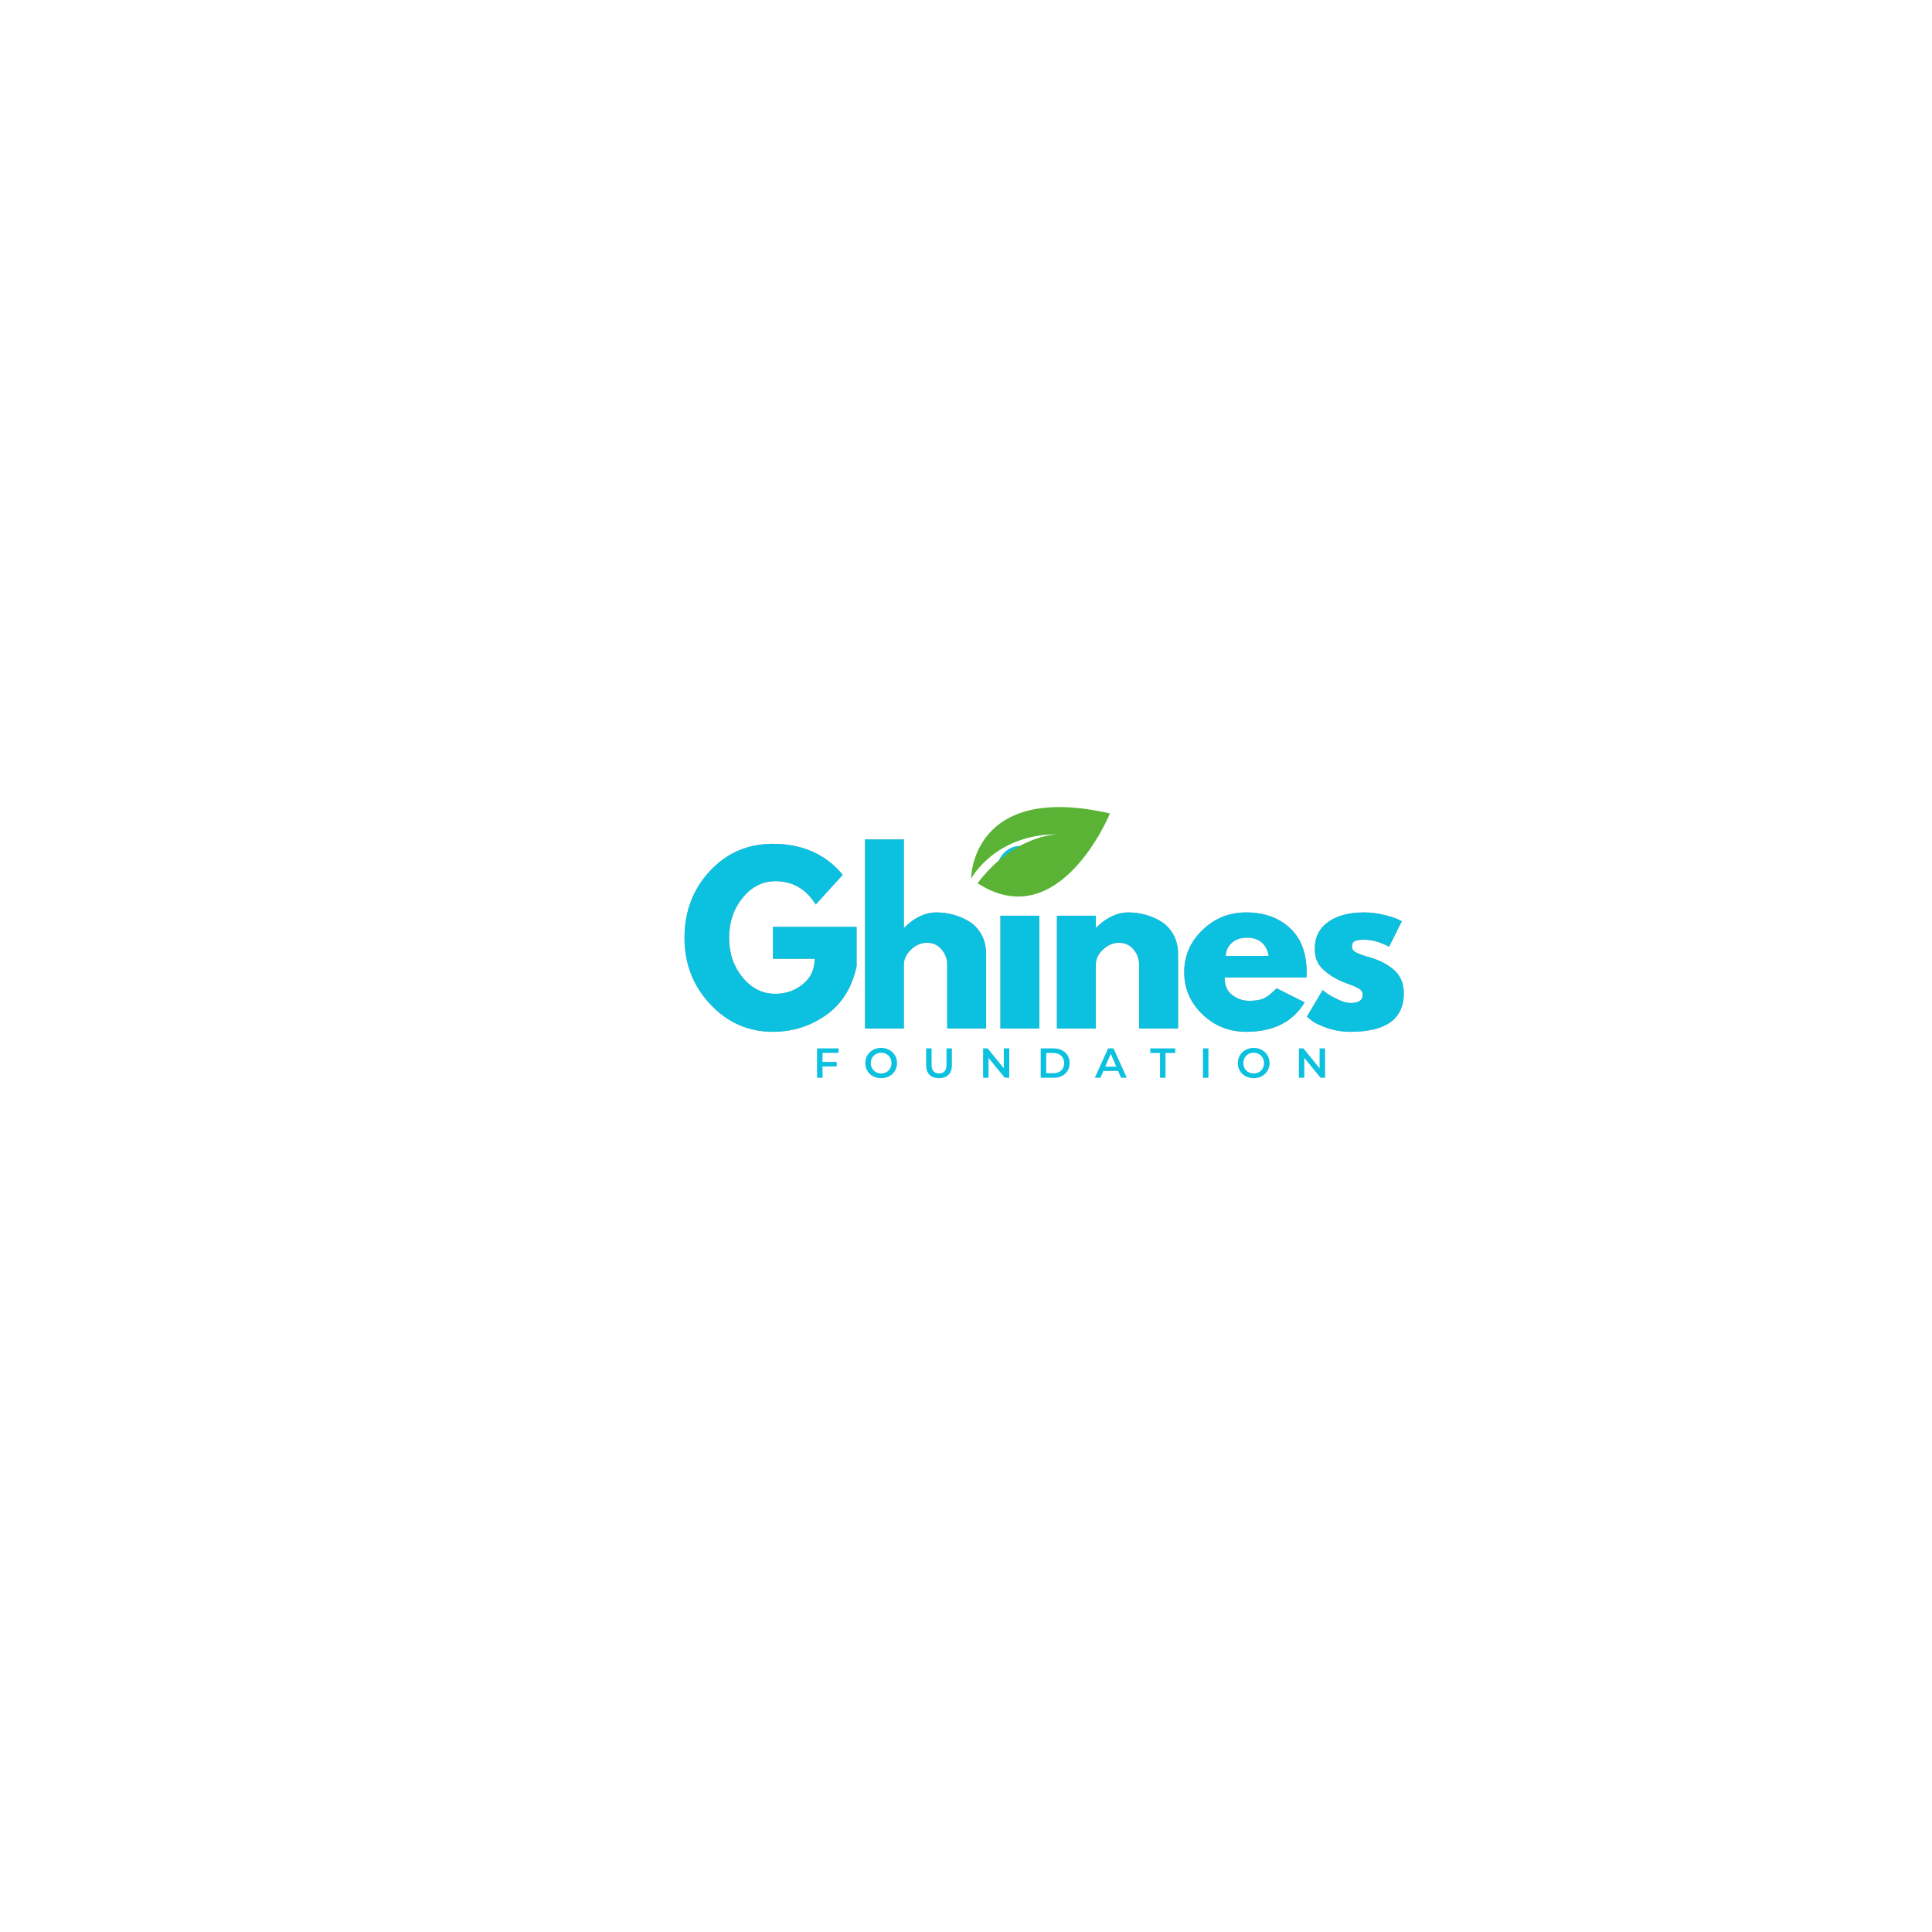
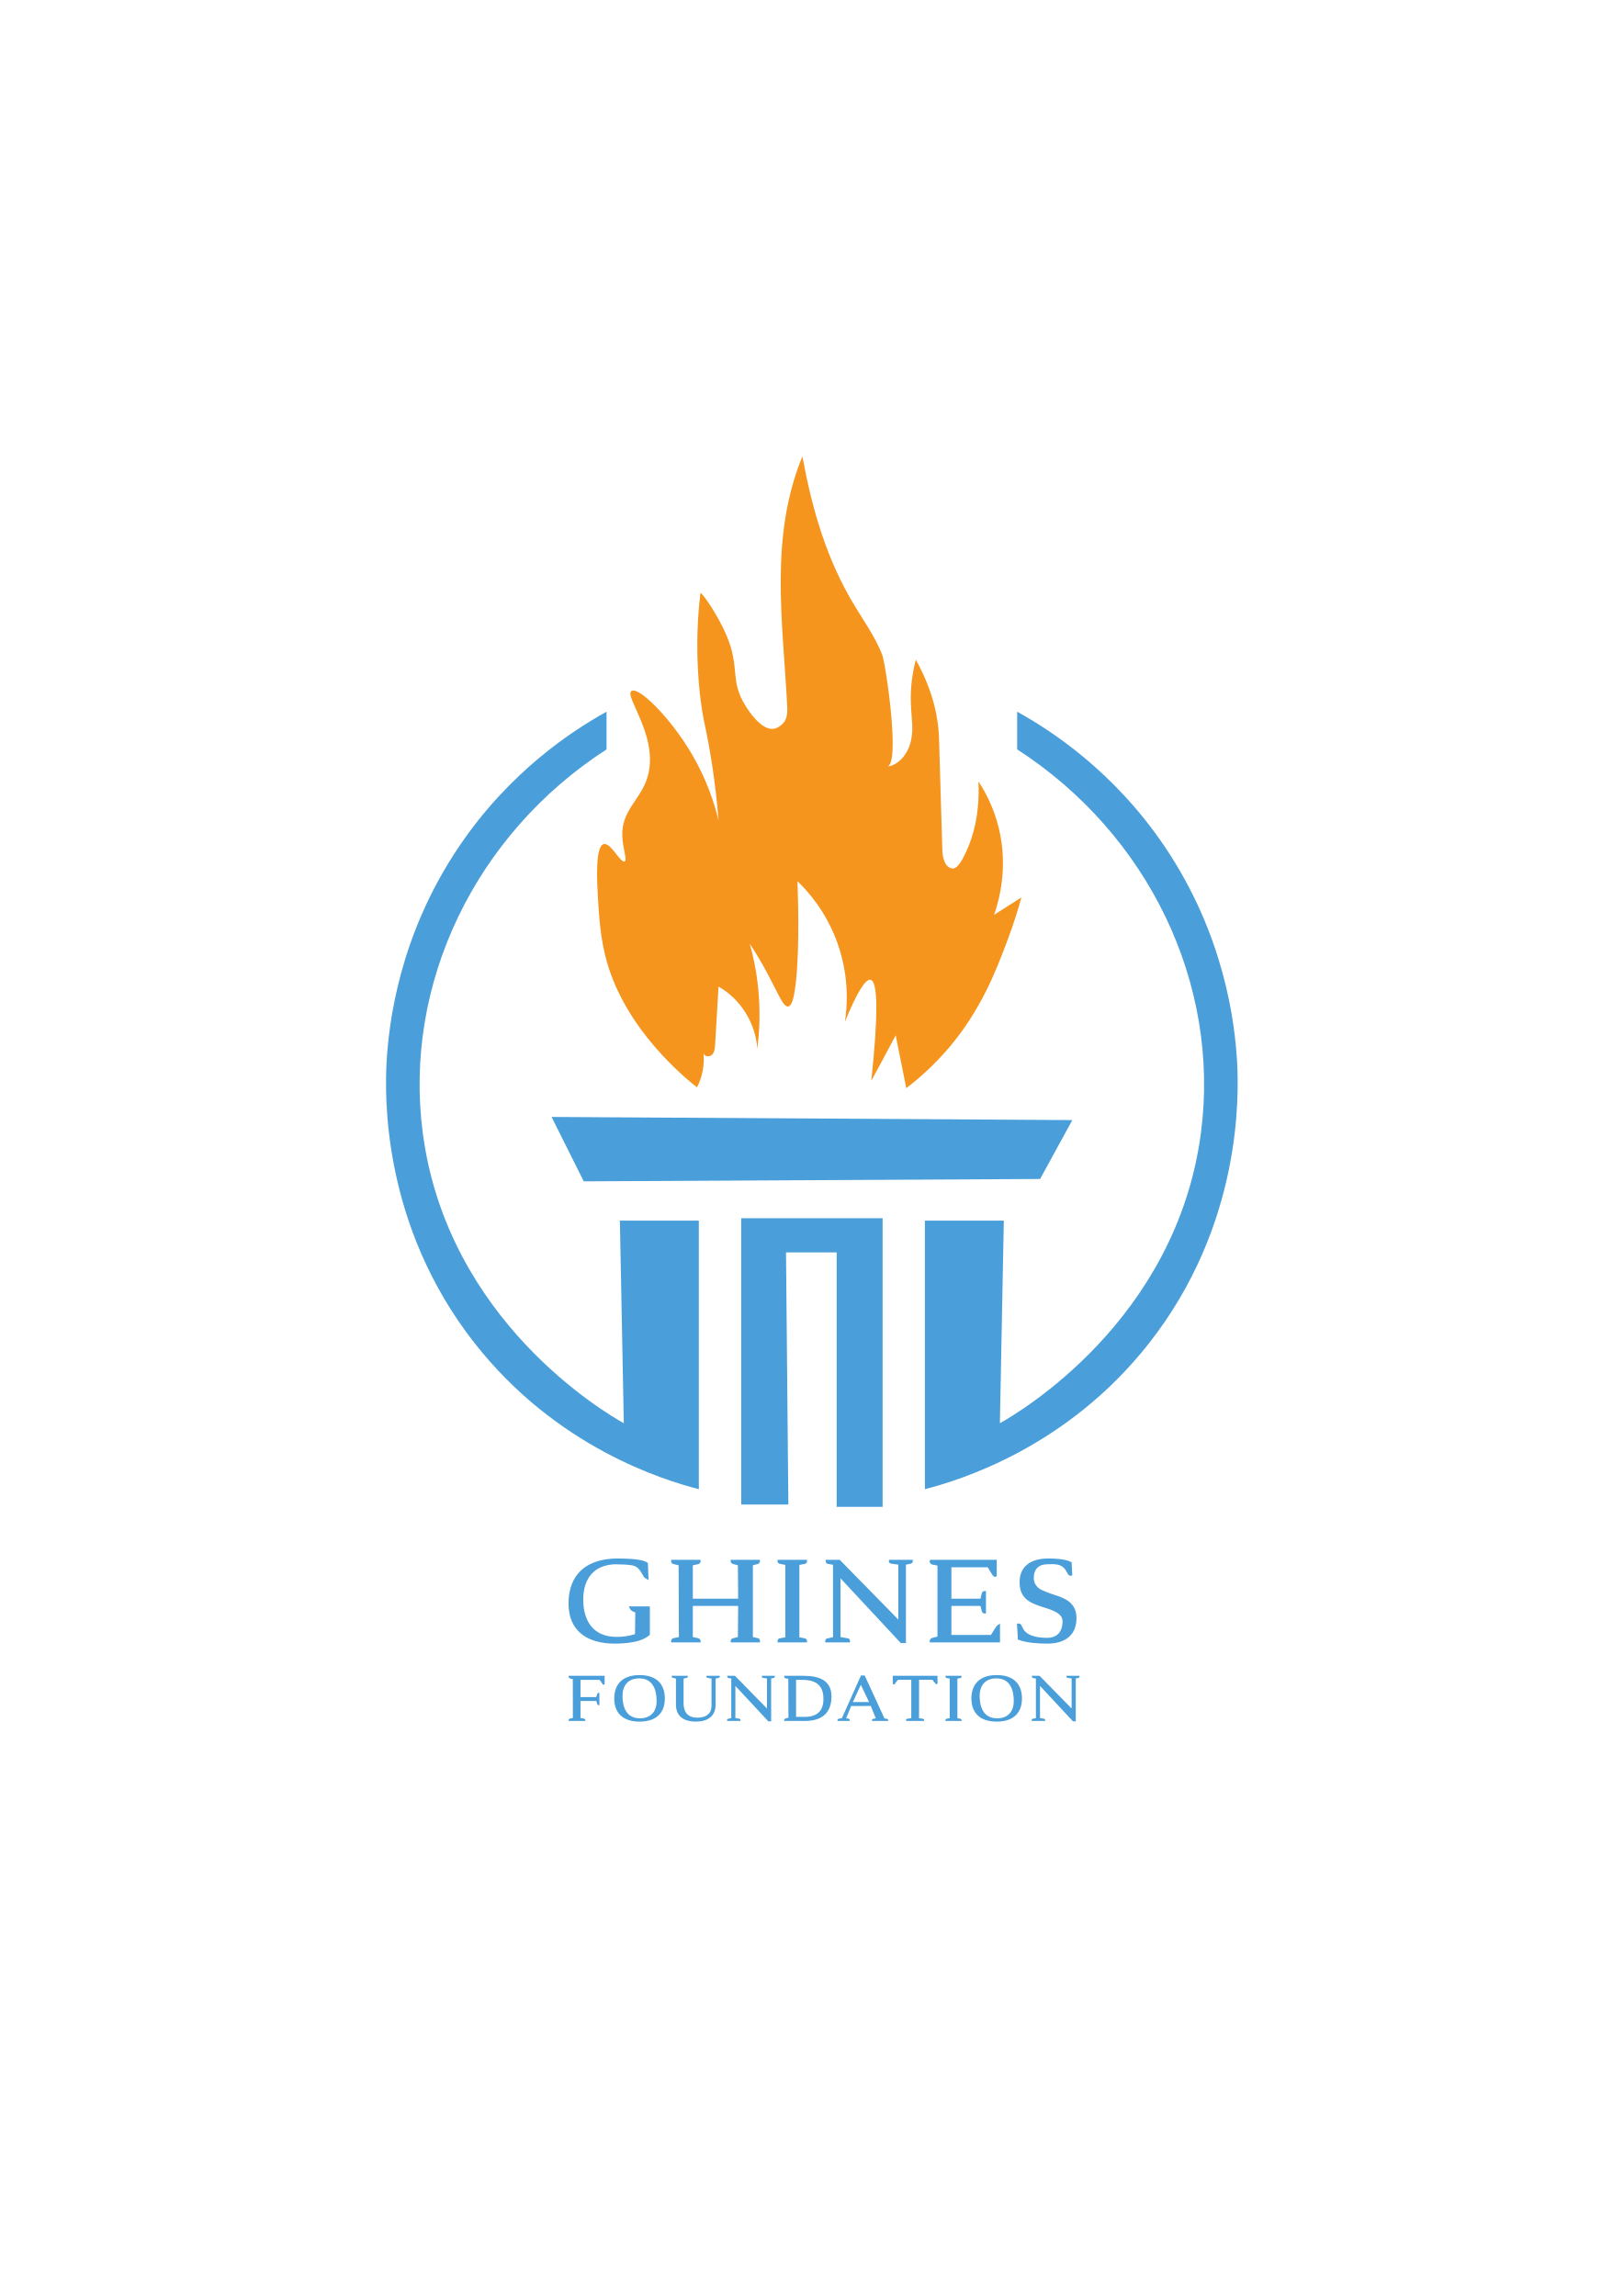
- <svg xmlns="http://www.w3.org/2000/svg" width="500" zoomAndPan="magnify" viewBox="0 0 375 375" height="500" preserveAspectRatio="xMidYMid meet" version="1.2">
-   <defs>
-     <clipPath id="4d41db656b">
-       <rect x="0" width="143" y="0" height="54" />
-     </clipPath>
-     <clipPath id="781118fb26">
-       <path d="M 188.461 156 L 215.461 156 L 215.461 175 L 188.461 175 Z M 188.461 156 " />
-     </clipPath>
-     <clipPath id="5a7c36e2df">
-       <rect x="0" width="106" y="0" height="11" />
-     </clipPath>
-   </defs>
-   <g id="7ed1347b1d">
-     <g transform="matrix(1,0,0,1,131,161)">
-       <g clip-path="url(#4d41db656b)">
-         <g style="fill:#322f30;fill-opacity:0.4;">
-           <g transform="translate(0.878564, 38.63115)">
-             <path style="stroke:none" d="M 34.391 -19.719 L 34.391 -12.078 C 33.484 -7.891 31.492 -4.723 28.422 -2.578 C 25.348 -0.43 21.922 0.641 18.141 0.641 C 13.391 0.641 9.344 -1.133 6 -4.688 C 2.656 -8.25 0.984 -12.547 0.984 -17.578 C 0.984 -22.703 2.617 -27.023 5.891 -30.547 C 9.16 -34.078 13.242 -35.844 18.141 -35.844 C 23.859 -35.844 28.379 -33.836 31.703 -29.828 L 26.453 -24.062 C 24.578 -27.082 21.961 -28.594 18.609 -28.594 C 16.129 -28.594 14.016 -27.516 12.266 -25.359 C 10.516 -23.211 9.641 -20.617 9.641 -17.578 C 9.641 -14.586 10.516 -12.031 12.266 -9.906 C 14.016 -7.789 16.129 -6.734 18.609 -6.734 C 20.648 -6.734 22.43 -7.352 23.953 -8.594 C 25.484 -9.832 26.25 -11.477 26.25 -13.531 L 18.141 -13.531 L 18.141 -19.719 Z M 34.391 -19.719 " />
-           </g>
-         </g>
-         <g style="fill:#322f30;fill-opacity:0.4;">
-           <g transform="translate(34.33306, 38.63115)">
-             <path style="stroke:none" d="M 2.562 0 L 2.562 -36.703 L 10.109 -36.703 L 10.109 -19.594 L 10.203 -19.594 C 12.16 -21.551 14.25 -22.531 16.469 -22.531 C 17.551 -22.531 18.625 -22.383 19.688 -22.094 C 20.758 -21.812 21.785 -21.375 22.766 -20.781 C 23.742 -20.188 24.539 -19.336 25.156 -18.234 C 25.77 -17.141 26.078 -15.867 26.078 -14.422 L 26.078 0 L 18.516 0 L 18.516 -12.375 C 18.516 -13.508 18.148 -14.504 17.422 -15.359 C 16.703 -16.211 15.758 -16.641 14.594 -16.641 C 13.457 -16.641 12.426 -16.195 11.5 -15.312 C 10.57 -14.438 10.109 -13.457 10.109 -12.375 L 10.109 0 Z M 2.562 0 " />
-           </g>
-         </g>
-         <g style="fill:#322f30;fill-opacity:0.4;">
-           <g transform="translate(60.6187, 38.63115)">
-             <path style="stroke:none" d="M 3.281 -34.094 C 4.164 -34.977 5.219 -35.422 6.438 -35.422 C 7.664 -35.422 8.719 -34.977 9.594 -34.094 C 10.477 -33.207 10.922 -32.156 10.922 -30.938 C 10.922 -29.719 10.477 -28.664 9.594 -27.781 C 8.719 -26.895 7.664 -26.453 6.438 -26.453 C 5.219 -26.453 4.164 -26.895 3.281 -27.781 C 2.406 -28.664 1.969 -29.719 1.969 -30.938 C 1.969 -32.156 2.406 -33.207 3.281 -34.094 Z M 2.562 -21.891 L 2.562 0 L 10.109 0 L 10.109 -21.891 Z M 2.562 -21.891 " />
-           </g>
-         </g>
-         <g style="fill:#322f30;fill-opacity:0.4;">
-           <g transform="translate(71.58518, 38.63115)">
-             <path style="stroke:none" d="M 2.562 0 L 2.562 -21.891 L 10.109 -21.891 L 10.109 -19.594 L 10.203 -19.594 C 12.16 -21.551 14.25 -22.531 16.469 -22.531 C 17.551 -22.531 18.625 -22.383 19.688 -22.094 C 20.758 -21.812 21.785 -21.375 22.766 -20.781 C 23.742 -20.188 24.539 -19.336 25.156 -18.234 C 25.77 -17.141 26.078 -15.867 26.078 -14.422 L 26.078 0 L 18.516 0 L 18.516 -12.375 C 18.516 -13.508 18.148 -14.504 17.422 -15.359 C 16.703 -16.211 15.758 -16.641 14.594 -16.641 C 13.457 -16.641 12.426 -16.195 11.5 -15.312 C 10.57 -14.438 10.109 -13.457 10.109 -12.375 L 10.109 0 Z M 2.562 0 " />
-           </g>
-         </g>
-         <g style="fill:#322f30;fill-opacity:0.4;">
-           <g transform="translate(97.87083, 38.63115)">
-             <path style="stroke:none" d="M 24.703 -9.906 L 8.828 -9.906 C 8.828 -8.363 9.32 -7.223 10.312 -6.484 C 11.312 -5.742 12.395 -5.375 13.562 -5.375 C 14.789 -5.375 15.758 -5.535 16.469 -5.859 C 17.176 -6.191 17.988 -6.844 18.906 -7.812 L 24.359 -5.078 C 22.086 -1.266 18.305 0.641 13.016 0.641 C 9.711 0.641 6.879 -0.488 4.516 -2.75 C 2.16 -5.008 0.984 -7.734 0.984 -10.922 C 0.984 -14.109 2.16 -16.836 4.516 -19.109 C 6.879 -21.391 9.711 -22.531 13.016 -22.531 C 16.484 -22.531 19.305 -21.523 21.484 -19.516 C 23.66 -17.516 24.75 -14.648 24.75 -10.922 C 24.75 -10.41 24.734 -10.07 24.703 -9.906 Z M 9.047 -14.078 L 17.375 -14.078 C 17.195 -15.211 16.742 -16.086 16.016 -16.703 C 15.297 -17.316 14.367 -17.625 13.234 -17.625 C 11.973 -17.625 10.973 -17.297 10.234 -16.641 C 9.492 -15.984 9.098 -15.129 9.047 -14.078 Z M 9.047 -14.078 " />
-           </g>
-         </g>
-         <g style="fill:#322f30;fill-opacity:0.4;">
-           <g transform="translate(121.6815, 38.63115)">
-             <path style="stroke:none" d="M 12.078 -22.531 C 13.328 -22.531 14.562 -22.383 15.781 -22.094 C 17.008 -21.812 17.922 -21.531 18.516 -21.25 L 19.422 -20.828 L 16.938 -15.875 C 15.227 -16.781 13.609 -17.234 12.078 -17.234 C 11.223 -17.234 10.617 -17.141 10.266 -16.953 C 9.91 -16.773 9.734 -16.43 9.734 -15.922 C 9.734 -15.805 9.742 -15.691 9.766 -15.578 C 9.797 -15.461 9.852 -15.352 9.938 -15.25 C 10.031 -15.156 10.109 -15.07 10.172 -15 C 10.242 -14.926 10.363 -14.848 10.531 -14.766 C 10.707 -14.68 10.844 -14.617 10.938 -14.578 C 11.039 -14.535 11.207 -14.469 11.438 -14.375 C 11.664 -14.289 11.836 -14.227 11.953 -14.188 C 12.066 -14.145 12.254 -14.082 12.516 -14 C 12.785 -13.914 12.992 -13.859 13.141 -13.828 C 14.023 -13.566 14.789 -13.281 15.438 -12.969 C 16.094 -12.656 16.785 -12.227 17.516 -11.688 C 18.242 -11.145 18.805 -10.461 19.203 -9.641 C 19.598 -8.816 19.797 -7.879 19.797 -6.828 C 19.797 -1.848 16.344 0.641 9.438 0.641 C 7.863 0.641 6.375 0.398 4.969 -0.078 C 3.562 -0.566 2.547 -1.051 1.922 -1.531 L 0.984 -2.297 L 4.047 -7.469 C 4.273 -7.27 4.57 -7.035 4.938 -6.766 C 5.312 -6.492 5.984 -6.125 6.953 -5.656 C 7.922 -5.188 8.758 -4.953 9.469 -4.953 C 11.031 -4.953 11.812 -5.477 11.812 -6.531 C 11.812 -7.008 11.613 -7.383 11.219 -7.656 C 10.82 -7.926 10.145 -8.234 9.188 -8.578 C 8.238 -8.922 7.492 -9.234 6.953 -9.516 C 5.586 -10.223 4.504 -11.023 3.703 -11.922 C 2.91 -12.816 2.516 -14.004 2.516 -15.484 C 2.516 -17.703 3.375 -19.43 5.094 -20.672 C 6.82 -21.91 9.148 -22.531 12.078 -22.531 Z M 12.078 -22.531 " />
-           </g>
-         </g>
-         <g style="fill:#0cc0df;fill-opacity:1;">
-           <g transform="translate(0.878564, 38.63115)">
-             <path style="stroke:none" d="M 34.391 -19.719 L 34.391 -12.078 C 33.484 -7.891 31.492 -4.723 28.422 -2.578 C 25.348 -0.43 21.922 0.641 18.141 0.641 C 13.391 0.641 9.344 -1.133 6 -4.688 C 2.656 -8.25 0.984 -12.547 0.984 -17.578 C 0.984 -22.703 2.617 -27.023 5.891 -30.547 C 9.16 -34.078 13.242 -35.844 18.141 -35.844 C 23.859 -35.844 28.379 -33.836 31.703 -29.828 L 26.453 -24.062 C 24.578 -27.082 21.961 -28.594 18.609 -28.594 C 16.129 -28.594 14.016 -27.516 12.266 -25.359 C 10.516 -23.211 9.641 -20.617 9.641 -17.578 C 9.641 -14.586 10.516 -12.031 12.266 -9.906 C 14.016 -7.789 16.129 -6.734 18.609 -6.734 C 20.648 -6.734 22.43 -7.352 23.953 -8.594 C 25.484 -9.832 26.25 -11.477 26.25 -13.531 L 18.141 -13.531 L 18.141 -19.719 Z M 34.391 -19.719 " />
-           </g>
-         </g>
-         <g style="fill:#0cc0df;fill-opacity:1;">
-           <g transform="translate(34.33306, 38.63115)">
-             <path style="stroke:none" d="M 2.562 0 L 2.562 -36.703 L 10.109 -36.703 L 10.109 -19.594 L 10.203 -19.594 C 12.16 -21.551 14.25 -22.531 16.469 -22.531 C 17.551 -22.531 18.625 -22.383 19.688 -22.094 C 20.758 -21.812 21.785 -21.375 22.766 -20.781 C 23.742 -20.188 24.539 -19.336 25.156 -18.234 C 25.77 -17.141 26.078 -15.867 26.078 -14.422 L 26.078 0 L 18.516 0 L 18.516 -12.375 C 18.516 -13.508 18.148 -14.504 17.422 -15.359 C 16.703 -16.211 15.758 -16.641 14.594 -16.641 C 13.457 -16.641 12.426 -16.195 11.5 -15.312 C 10.57 -14.438 10.109 -13.457 10.109 -12.375 L 10.109 0 Z M 2.562 0 " />
-           </g>
-         </g>
-         <g style="fill:#0cc0df;fill-opacity:1;">
-           <g transform="translate(60.6187, 38.63115)">
-             <path style="stroke:none" d="M 3.281 -34.094 C 4.164 -34.977 5.219 -35.422 6.438 -35.422 C 7.664 -35.422 8.719 -34.977 9.594 -34.094 C 10.477 -33.207 10.922 -32.156 10.922 -30.938 C 10.922 -29.719 10.477 -28.664 9.594 -27.781 C 8.719 -26.895 7.664 -26.453 6.438 -26.453 C 5.219 -26.453 4.164 -26.895 3.281 -27.781 C 2.406 -28.664 1.969 -29.719 1.969 -30.938 C 1.969 -32.156 2.406 -33.207 3.281 -34.094 Z M 2.562 -21.891 L 2.562 0 L 10.109 0 L 10.109 -21.891 Z M 2.562 -21.891 " />
-           </g>
-         </g>
-         <g style="fill:#0cc0df;fill-opacity:1;">
-           <g transform="translate(71.58518, 38.63115)">
-             <path style="stroke:none" d="M 2.562 0 L 2.562 -21.891 L 10.109 -21.891 L 10.109 -19.594 L 10.203 -19.594 C 12.16 -21.551 14.25 -22.531 16.469 -22.531 C 17.551 -22.531 18.625 -22.383 19.688 -22.094 C 20.758 -21.812 21.785 -21.375 22.766 -20.781 C 23.742 -20.188 24.539 -19.336 25.156 -18.234 C 25.77 -17.141 26.078 -15.867 26.078 -14.422 L 26.078 0 L 18.516 0 L 18.516 -12.375 C 18.516 -13.508 18.148 -14.504 17.422 -15.359 C 16.703 -16.211 15.758 -16.641 14.594 -16.641 C 13.457 -16.641 12.426 -16.195 11.5 -15.312 C 10.57 -14.438 10.109 -13.457 10.109 -12.375 L 10.109 0 Z M 2.562 0 " />
-           </g>
-         </g>
-         <g style="fill:#0cc0df;fill-opacity:1;">
-           <g transform="translate(97.87083, 38.63115)">
-             <path style="stroke:none" d="M 24.703 -9.906 L 8.828 -9.906 C 8.828 -8.363 9.32 -7.223 10.312 -6.484 C 11.312 -5.742 12.395 -5.375 13.562 -5.375 C 14.789 -5.375 15.758 -5.535 16.469 -5.859 C 17.176 -6.191 17.988 -6.844 18.906 -7.812 L 24.359 -5.078 C 22.086 -1.266 18.305 0.641 13.016 0.641 C 9.711 0.641 6.879 -0.488 4.516 -2.75 C 2.16 -5.008 0.984 -7.734 0.984 -10.922 C 0.984 -14.109 2.16 -16.836 4.516 -19.109 C 6.879 -21.391 9.711 -22.531 13.016 -22.531 C 16.484 -22.531 19.305 -21.523 21.484 -19.516 C 23.66 -17.516 24.75 -14.648 24.75 -10.922 C 24.75 -10.41 24.734 -10.07 24.703 -9.906 Z M 9.047 -14.078 L 17.375 -14.078 C 17.195 -15.211 16.742 -16.086 16.016 -16.703 C 15.297 -17.316 14.367 -17.625 13.234 -17.625 C 11.973 -17.625 10.973 -17.297 10.234 -16.641 C 9.492 -15.984 9.098 -15.129 9.047 -14.078 Z M 9.047 -14.078 " />
-           </g>
-         </g>
-         <g style="fill:#0cc0df;fill-opacity:1;">
-           <g transform="translate(121.6815, 38.63115)">
-             <path style="stroke:none" d="M 12.078 -22.531 C 13.328 -22.531 14.562 -22.383 15.781 -22.094 C 17.008 -21.812 17.922 -21.531 18.516 -21.25 L 19.422 -20.828 L 16.938 -15.875 C 15.227 -16.781 13.609 -17.234 12.078 -17.234 C 11.223 -17.234 10.617 -17.141 10.266 -16.953 C 9.91 -16.773 9.734 -16.43 9.734 -15.922 C 9.734 -15.805 9.742 -15.691 9.766 -15.578 C 9.797 -15.461 9.852 -15.352 9.938 -15.25 C 10.031 -15.156 10.109 -15.07 10.172 -15 C 10.242 -14.926 10.363 -14.848 10.531 -14.766 C 10.707 -14.68 10.844 -14.617 10.938 -14.578 C 11.039 -14.535 11.207 -14.469 11.438 -14.375 C 11.664 -14.289 11.836 -14.227 11.953 -14.188 C 12.066 -14.145 12.254 -14.082 12.516 -14 C 12.785 -13.914 12.992 -13.859 13.141 -13.828 C 14.023 -13.566 14.789 -13.281 15.438 -12.969 C 16.094 -12.656 16.785 -12.227 17.516 -11.688 C 18.242 -11.145 18.805 -10.461 19.203 -9.641 C 19.598 -8.816 19.797 -7.879 19.797 -6.828 C 19.797 -1.848 16.344 0.641 9.438 0.641 C 7.863 0.641 6.375 0.398 4.969 -0.078 C 3.562 -0.566 2.547 -1.051 1.922 -1.531 L 0.984 -2.297 L 4.047 -7.469 C 4.273 -7.27 4.57 -7.035 4.938 -6.766 C 5.312 -6.492 5.984 -6.125 6.953 -5.656 C 7.922 -5.188 8.758 -4.953 9.469 -4.953 C 11.031 -4.953 11.812 -5.477 11.812 -6.531 C 11.812 -7.008 11.613 -7.383 11.219 -7.656 C 10.82 -7.926 10.145 -8.234 9.188 -8.578 C 8.238 -8.922 7.492 -9.234 6.953 -9.516 C 5.586 -10.223 4.504 -11.023 3.703 -11.922 C 2.91 -12.816 2.516 -14.004 2.516 -15.484 C 2.516 -17.703 3.375 -19.43 5.094 -20.672 C 6.82 -21.91 9.148 -22.531 12.078 -22.531 Z M 12.078 -22.531 " />
-           </g>
-         </g>
-       </g>
-     </g>
-     <g clip-rule="nonzero" clip-path="url(#781118fb26)">
-       <path style=" stroke:none;fill-rule:nonzero;fill:#5ab334;fill-opacity:1;" d="M 188.484 170.551 C 188.484 170.551 193.113 161.863 205.391 161.926 C 205.402 161.926 205.406 161.926 205.406 161.926 C 205.402 161.926 205.395 161.926 205.391 161.926 C 204.984 161.93 196.82 162.129 189.746 171.43 C 205.664 181.738 215.445 157.887 215.445 157.887 C 188.48 151.734 188.484 170.551 188.484 170.551 " />
-     </g>
-     <g transform="matrix(1,0,0,1,157,201)">
-       <g clip-path="url(#5a7c36e2df)">
-         <g style="fill:#0cc0df;fill-opacity:1;">
-           <g transform="translate(0.825751, 8.1939)">
-             <path style="stroke:none" d="M 1.828 -4.828 L 1.828 -3.078 L 4.578 -3.078 L 4.578 -2.188 L 1.828 -2.188 L 1.828 0 L 0.766 0 L 0.766 -5.703 L 4.938 -5.703 L 4.938 -4.828 Z M 1.828 -4.828 " />
-           </g>
-         </g>
-         <g style="fill:#0cc0df;fill-opacity:1;">
-           <g transform="translate(10.59894, 8.1939)">
-             <path style="stroke:none" d="M 3.438 0.078 C 2.852 0.078 2.328 -0.047 1.859 -0.297 C 1.391 -0.547 1.02 -0.895 0.75 -1.344 C 0.488 -1.789 0.359 -2.297 0.359 -2.859 C 0.359 -3.41 0.488 -3.91 0.75 -4.359 C 1.02 -4.805 1.391 -5.156 1.859 -5.406 C 2.328 -5.664 2.852 -5.797 3.438 -5.797 C 4.02 -5.797 4.539 -5.664 5 -5.406 C 5.469 -5.156 5.836 -4.805 6.109 -4.359 C 6.379 -3.91 6.516 -3.41 6.516 -2.859 C 6.516 -2.297 6.379 -1.789 6.109 -1.344 C 5.836 -0.895 5.469 -0.547 5 -0.297 C 4.539 -0.047 4.02 0.078 3.438 0.078 Z M 3.438 -0.844 C 3.812 -0.844 4.148 -0.926 4.453 -1.094 C 4.766 -1.27 5.004 -1.508 5.172 -1.812 C 5.348 -2.125 5.438 -2.473 5.438 -2.859 C 5.438 -3.234 5.348 -3.57 5.172 -3.875 C 5.004 -4.188 4.766 -4.426 4.453 -4.594 C 4.148 -4.77 3.812 -4.859 3.438 -4.859 C 3.051 -4.859 2.707 -4.77 2.406 -4.594 C 2.102 -4.426 1.863 -4.188 1.688 -3.875 C 1.508 -3.57 1.422 -3.234 1.422 -2.859 C 1.422 -2.473 1.508 -2.125 1.688 -1.812 C 1.863 -1.508 2.102 -1.27 2.406 -1.094 C 2.707 -0.926 3.051 -0.844 3.438 -0.844 Z M 3.438 -0.844 " />
-           </g>
-         </g>
-         <g style="fill:#0cc0df;fill-opacity:1;">
-           <g transform="translate(22.04311, 8.1939)">
-             <path style="stroke:none" d="M 3.219 0.078 C 2.438 0.078 1.82 -0.141 1.375 -0.578 C 0.938 -1.023 0.719 -1.66 0.719 -2.484 L 0.719 -5.703 L 1.781 -5.703 L 1.781 -2.531 C 1.781 -1.406 2.266 -0.844 3.234 -0.844 C 4.191 -0.844 4.672 -1.406 4.672 -2.531 L 4.672 -5.703 L 5.719 -5.703 L 5.719 -2.484 C 5.719 -1.66 5.5 -1.023 5.062 -0.578 C 4.625 -0.141 4.008 0.078 3.219 0.078 Z M 3.219 0.078 " />
-           </g>
-         </g>
-         <g style="fill:#0cc0df;fill-opacity:1;">
-           <g transform="translate(33.05527, 8.1939)">
-             <path style="stroke:none" d="M 5.844 -5.703 L 5.844 0 L 4.969 0 L 1.812 -3.859 L 1.812 0 L 0.766 0 L 0.766 -5.703 L 1.641 -5.703 L 4.781 -1.844 L 4.781 -5.703 Z M 5.844 -5.703 " />
-           </g>
-         </g>
-         <g style="fill:#0cc0df;fill-opacity:1;">
-           <g transform="translate(44.2386, 8.1939)">
-             <path style="stroke:none" d="M 0.766 -5.703 L 3.266 -5.703 C 3.867 -5.703 4.406 -5.582 4.875 -5.344 C 5.352 -5.113 5.723 -4.781 5.984 -4.344 C 6.242 -3.914 6.375 -3.422 6.375 -2.859 C 6.375 -2.285 6.242 -1.781 5.984 -1.344 C 5.723 -0.914 5.352 -0.582 4.875 -0.344 C 4.406 -0.113 3.867 0 3.266 0 L 0.766 0 Z M 3.219 -0.891 C 3.633 -0.891 4 -0.969 4.312 -1.125 C 4.633 -1.289 4.879 -1.52 5.047 -1.812 C 5.223 -2.113 5.312 -2.461 5.312 -2.859 C 5.312 -3.242 5.223 -3.582 5.047 -3.875 C 4.879 -4.176 4.633 -4.406 4.312 -4.562 C 4 -4.727 3.633 -4.812 3.219 -4.812 L 1.828 -4.812 L 1.828 -0.891 Z M 3.219 -0.891 " />
-           </g>
-         </g>
-         <g style="fill:#0cc0df;fill-opacity:1;">
-           <g transform="translate(55.55235, 8.1939)">
-             <path style="stroke:none" d="M 4.469 -1.328 L 1.609 -1.328 L 1.047 0 L -0.047 0 L 2.531 -5.703 L 3.578 -5.703 L 6.156 0 L 5.047 0 Z M 4.125 -2.156 L 3.047 -4.656 L 1.969 -2.156 Z M 4.125 -2.156 " />
-           </g>
-         </g>
-         <g style="fill:#0cc0df;fill-opacity:1;">
-           <g transform="translate(66.23847, 8.1939)">
-             <path style="stroke:none" d="M 1.922 -4.812 L 0.031 -4.812 L 0.031 -5.703 L 4.875 -5.703 L 4.875 -4.812 L 2.984 -4.812 L 2.984 0 L 1.922 0 Z M 1.922 -4.812 " />
-           </g>
-         </g>
-         <g style="fill:#0cc0df;fill-opacity:1;">
-           <g transform="translate(75.72636, 8.1939)">
-             <path style="stroke:none" d="M 0.766 -5.703 L 1.828 -5.703 L 1.828 0 L 0.766 0 Z M 0.766 -5.703 " />
-           </g>
-         </g>
-         <g style="fill:#0cc0df;fill-opacity:1;">
-           <g transform="translate(82.90749, 8.1939)">
-             <path style="stroke:none" d="M 3.438 0.078 C 2.852 0.078 2.328 -0.047 1.859 -0.297 C 1.391 -0.547 1.02 -0.895 0.75 -1.344 C 0.488 -1.789 0.359 -2.297 0.359 -2.859 C 0.359 -3.41 0.488 -3.91 0.75 -4.359 C 1.02 -4.805 1.391 -5.156 1.859 -5.406 C 2.328 -5.664 2.852 -5.797 3.438 -5.797 C 4.02 -5.797 4.539 -5.664 5 -5.406 C 5.469 -5.156 5.836 -4.805 6.109 -4.359 C 6.379 -3.91 6.516 -3.41 6.516 -2.859 C 6.516 -2.297 6.379 -1.789 6.109 -1.344 C 5.836 -0.895 5.469 -0.547 5 -0.297 C 4.539 -0.047 4.02 0.078 3.438 0.078 Z M 3.438 -0.844 C 3.812 -0.844 4.148 -0.926 4.453 -1.094 C 4.766 -1.27 5.004 -1.508 5.172 -1.812 C 5.348 -2.125 5.438 -2.473 5.438 -2.859 C 5.438 -3.234 5.348 -3.57 5.172 -3.875 C 5.004 -4.188 4.766 -4.426 4.453 -4.594 C 4.148 -4.77 3.812 -4.859 3.438 -4.859 C 3.051 -4.859 2.707 -4.77 2.406 -4.594 C 2.102 -4.426 1.863 -4.188 1.688 -3.875 C 1.508 -3.57 1.422 -3.234 1.422 -2.859 C 1.422 -2.473 1.508 -2.125 1.688 -1.812 C 1.863 -1.508 2.102 -1.27 2.406 -1.094 C 2.707 -0.926 3.051 -0.844 3.438 -0.844 Z M 3.438 -0.844 " />
-           </g>
-         </g>
-         <g style="fill:#0cc0df;fill-opacity:1;">
-           <g transform="translate(94.35165, 8.1939)">
-             <path style="stroke:none" d="M 5.844 -5.703 L 5.844 0 L 4.969 0 L 1.812 -3.859 L 1.812 0 L 0.766 0 L 0.766 -5.703 L 1.641 -5.703 L 4.781 -1.844 L 4.781 -5.703 Z M 5.844 -5.703 " />
-           </g>
-         </g>
-       </g>
-     </g>
+ <svg xmlns="http://www.w3.org/2000/svg" version="1.1" id="Layer_1" x="0px" y="0px" viewBox="0 0 595.276 841.89" enable-background="new 0 0 595.276 841.89" xml:space="preserve">
+   <g>
+     <path fill="#4A9FDA" d="M208.474,630.726c0-0.079,0.079-0.5,0.395-0.526l1.159-0.264l-0.026-14.222l-1.08-0.289   c-0.395-0.105-0.448-0.501-0.448-0.633v-0.315h13.194v2.87c0,0.185-0.157,0.422-0.395,0.422l-0.185-0.026l-1.237-1.765h-7.032   v6.294h5.794l0.343-1.158c0.078-0.211,0.236-0.369,0.474-0.369h0.316v4.504h-0.316c-0.185-0.026-0.316-0.105-0.343-0.185   c-0.079-0.079-0.104-0.158-0.131-0.237l-0.343-1.105h-5.794v6.215l1.264,0.237c0.185,0.026,0.527,0.316,0.527,0.553l-0.026,0.316   h-6.11V630.726z" />
+     <path fill="#4A9FDA" d="M234.467,614.213c5.952,0,9.271,3.055,9.271,8.586c0,5.504-3.397,8.48-9.271,8.48s-9.271-2.977-9.271-8.48   C225.197,617.294,228.515,614.213,234.467,614.213z M240.735,623.747c0-4.109-1.369-8.322-6.373-8.322   c-4.188,0-6.137,2.712-6.137,6.426c0,4.135,1.423,8.217,6.4,8.217C238.708,630.068,240.735,627.434,240.735,623.747z" />
+     <path fill="#4A9FDA" d="M246.686,615.214c-0.105-0.026-0.396-0.105-0.422-0.396l-0.053-0.342h5.979l-0.026,0.315   c0,0.264-0.158,0.369-0.368,0.422l-1.186,0.289v9.14c0,3.134,1.554,5.188,5.03,5.188c3.213,0,5.215-1.396,5.215-4.424v-9.903   l-1.554-0.289c-0.343-0.053-0.316-0.422-0.316-0.475l0.026-0.263h4.872v0.315c0,0.132-0.053,0.343-0.342,0.422l-1.186,0.289v9.561   c0,4.267-2.95,6.216-7.269,6.216c-4.319,0-7.27-1.923-7.27-6.216v-9.561L246.686,615.214z" />
+     <path fill="#4A9FDA" d="M266.542,630.726c0-0.157,0.079-0.421,0.368-0.474l1.186-0.264v-14.512l-1.027-0.184   c-0.105,0-0.236-0.105-0.342-0.211c-0.026-0.079-0.079-0.158-0.079-0.237l-0.053-0.368h2.844l11.746,11.982V615.45l-1.448-0.21   c-0.132,0-0.447-0.158-0.447-0.422v-0.026l0.026-0.315h4.767v0.315c0,0.211-0.211,0.448-0.447,0.475l-0.922,0.184v15.724h-1.027   l-12.089-12.984v11.772l1.501,0.264c0.343,0.053,0.396,0.421,0.396,0.5v0.316h-4.951V630.726z" />
+     <path fill="#4A9FDA" d="M287.504,630.673c0-0.078,0.132-0.474,0.447-0.526l1.106-0.316l-0.053-14.248l-1.106-0.21   c-0.131-0.026-0.21-0.105-0.236-0.158c-0.053-0.053-0.079-0.105-0.105-0.132c-0.026-0.105-0.053-0.211-0.053-0.29v-0.315h7.085   c5.503,0,10.244,1.527,10.244,7.559c0,6.005-3.424,9.007-9.823,9.007h-7.559L287.504,630.673z M294.984,629.541   c4.688,0,6.9-2.266,6.9-6.584c0-4.82-2.528-6.979-7.716-6.979h-2.317v13.563H294.984z" />
+     <path fill="#4A9FDA" d="M307.044,630.726c0-0.053,0-0.131,0.026-0.184c0.053-0.185,0.211-0.29,0.29-0.29l1.291-0.237l7.005-15.67   H317l7.269,15.775l1.001,0.158c0.105,0.026,0.237,0.105,0.289,0.264c0.026,0.053,0.026,0.131,0.026,0.184v0.316h-5.873v-0.316   c0-0.026,0-0.105,0.026-0.184c0.026-0.079,0.105-0.237,0.29-0.264l1.054-0.211l-1.844-4.529l-7.189,0.025l-1.844,4.478l0.975,0.185   c0.184,0.026,0.263,0.185,0.289,0.237c0.026,0.079,0.053,0.157,0.053,0.263l-0.026,0.316h-4.451V630.726z M318.606,624.089   l-3.003-6.32l-2.923,6.32H318.606z" />
+     <path fill="#4A9FDA" d="M332.3,630.989c-0.105-0.079-0.158-0.185-0.158-0.29c0-0.21,0.237-0.447,0.447-0.474l1.502-0.211v-14.063   h-4.873c-0.21,0.211-0.395,0.421-0.579,0.658c-0.185,0.29-0.395,0.605-0.605,0.869c-0.053,0.105-0.185,0.185-0.316,0.185   c-0.211,0-0.421-0.185-0.421-0.396v-2.791h16.407v2.844l-0.079,0.105c-0.053,0.053-0.158,0.132-0.289,0.132   c-0.053,0-0.185-0.026-0.343-0.158c-0.026-0.053-0.105-0.132-0.132-0.185c-0.132-0.131-0.289-0.342-0.447-0.526   c-0.237-0.316-0.448-0.579-0.58-0.737h-4.898v14.063l1.501,0.237c0.158,0.026,0.369,0.237,0.369,0.447v0.343h-6.426L332.3,630.989z   " />
+     <path fill="#4A9FDA" d="M346.625,630.726c0-0.157,0.105-0.447,0.395-0.5l1.159-0.211v-14.512l-1.08-0.21   c-0.263-0.026-0.474-0.264-0.474-0.501v-0.315h5.899v0.315c0,0.105-0.079,0.448-0.422,0.501l-1.105,0.21v14.512l1.105,0.211   c0.237,0.053,0.422,0.264,0.422,0.5v0.316h-5.899V630.726z" />
+     <path fill="#4A9FDA" d="M365.402,614.213c5.952,0,9.271,3.055,9.271,8.586c0,5.504-3.397,8.48-9.271,8.48s-9.271-2.977-9.271-8.48   C356.132,617.294,359.45,614.213,365.402,614.213z M371.67,623.747c0-4.109-1.369-8.322-6.373-8.322   c-4.188,0-6.137,2.712-6.137,6.426c0,4.135,1.423,8.217,6.4,8.217C369.643,630.068,371.67,627.434,371.67,623.747z" />
+     <path fill="#4A9FDA" d="M378.227,630.726c0-0.157,0.079-0.421,0.368-0.474l1.186-0.264v-14.512l-1.027-0.184   c-0.105,0-0.237-0.105-0.342-0.211c-0.026-0.079-0.079-0.158-0.079-0.237l-0.053-0.368h2.844l11.746,11.982V615.45l-1.448-0.21   c-0.132,0-0.447-0.158-0.447-0.422v-0.026l0.026-0.315h4.767v0.315c0,0.211-0.211,0.448-0.447,0.475l-0.922,0.184v15.724h-1.027   l-12.089-12.984v11.772l1.501,0.264c0.343,0.053,0.396,0.421,0.396,0.5v0.316h-4.951V630.726z" />
+   </g>
+   <g>
+     <path fill="#4A9FDA" d="M232.903,591.21c-0.289-0.096-0.626-0.192-0.915-0.337c-0.386-0.192-0.818-0.53-1.06-1.012l-0.386-0.819   h7.708V599.4l-0.145,0.145c-2.938,2.746-9.153,3.131-12.766,3.131c-10.213,0-16.909-4.769-16.909-14.692   c0-10.742,6.6-16.522,18.065-16.522c1.156,0,3.275,0.048,5.395,0.192c2.12,0.192,4.336,0.53,5.396,1.301l0.241,0.145l0.24,6.262   l-0.963-0.529c0-0.048-0.097-0.097-0.241-0.145c-0.192-0.145-0.337-0.289-0.385-0.289c-0.193-0.241-0.434-0.771-0.723-1.204   c-0.241-0.434-0.53-0.916-0.723-1.205c-1.204-1.686-2.265-2.022-4.528-2.216c-1.253-0.145-2.457-0.145-3.709-0.145l-0.434-0.048   c-8.431,0-12.236,5.443-12.236,12.91c0,7.659,3.469,13.729,12.332,13.729c2.217,0,4.528-0.338,6.648-1.012L232.903,591.21z" />
+     <path fill="#4A9FDA" d="M246.052,601.663c0-0.337,0.289-0.867,0.771-0.963l2.071-0.434l-0.096-26.302l-1.976-0.482   c-0.529-0.096-0.771-0.674-0.771-0.963v-0.578h10.79v0.578c0,0.289-0.337,0.915-0.818,1.012L254,573.965V586.2h16.619   l-0.096-12.235l-1.782-0.482c-0.386-0.096-0.867-0.481-0.867-0.963v-0.578h10.742v0.578c0,0.386-0.386,0.867-0.819,0.963   l-1.782,0.482v26.302l1.879,0.434c0.578,0.048,0.723,0.818,0.723,0.963v0.578h-10.742v-0.578c0-0.529,0.578-0.963,0.915-0.963   l1.734-0.434l0.096-11.417H254v11.417l1.976,0.434c0.385,0.048,0.866,0.481,0.866,0.963v0.578h-10.79V601.663z" />
+     <path fill="#4A9FDA" d="M285.07,601.663c0-0.289,0.192-0.818,0.723-0.915l2.119-0.385V573.82l-1.975-0.386   c-0.482-0.048-0.867-0.481-0.867-0.915v-0.578h10.79v0.578c0,0.192-0.145,0.818-0.771,0.915l-2.023,0.386v26.543l2.023,0.385   c0.434,0.097,0.771,0.481,0.771,0.915v0.578h-10.79V601.663z" />
+     <path fill="#4A9FDA" d="M302.556,601.663c0-0.289,0.145-0.771,0.674-0.867l2.168-0.481v-26.543l-1.879-0.337   c-0.192,0-0.434-0.192-0.626-0.386c-0.048-0.144-0.145-0.288-0.145-0.433l-0.097-0.675h5.203l21.484,21.918v-20.136l-2.649-0.386   c-0.241,0-0.819-0.289-0.819-0.771v-0.048l0.049-0.578h8.719v0.578c0,0.386-0.385,0.818-0.818,0.867l-1.687,0.337v28.759h-1.879   l-22.11-23.749v21.533l2.745,0.481c0.627,0.097,0.723,0.771,0.723,0.915v0.578h-9.056V601.663z" />
+     <path fill="#4A9FDA" d="M340.85,601.663c0-0.337,0.386-0.963,0.867-1.06l1.975-0.529v-26.014l-1.975-0.385   c-0.434-0.097-0.915-0.771-0.915-1.06c0-0.049,0.048-0.145,0.048-0.241l0.145-0.434h24.423v5.636c0,0.145-0.096,0.627-0.626,0.627   c-0.337,0-0.675-0.338-0.818-0.482l-1.879-3.034h-13.296V586.2h10.646l0.529-2.071c0.097-0.386,0.482-0.723,0.915-0.723h0.578   v8.237h-0.578c-0.529-0.048-0.818-0.481-0.915-0.771l-0.529-2.023h-10.646v10.646h14.5c0.241-0.386,0.626-1.012,1.012-1.639   c0.24-0.433,0.529-0.866,0.771-1.155c0.097-0.145,0.192-0.289,0.289-0.434c0.145-0.145,0.289-0.289,0.337-0.338l0.916-0.578v6.889   H340.85V601.663z" />
+     <path fill="#4A9FDA" d="M372.834,595.353l0.627-0.048c0.385,0,0.674,0.192,0.867,0.434c0.096,0.097,0.145,0.192,0.192,0.289   c0.048,0.048,0.096,0.145,0.096,0.241c0.145,0.289,0.241,0.529,0.386,0.771c0.097,0.241,0.241,0.481,0.434,0.723   c1.687,2.264,5.396,2.794,8.526,2.794c3.854,0,5.588-2.554,5.588-6.07c0-1.541-1.012-2.601-2.505-3.42   c-0.723-0.385-1.59-0.723-2.457-1.06c-0.818-0.289-1.686-0.53-2.408-0.771c-5.106-1.59-8.382-3.469-8.382-9.104   c0-6.118,4.528-8.671,10.501-8.671c2.072,0,6.263,0.145,8.286,1.252l0.289,0.145l0.24,4.77l-0.433,0.145   c-0.386,0.145-0.723-0.145-0.867-0.241s-0.241-0.289-0.289-0.337c-0.193-0.289-0.338-0.627-0.53-0.916   c-0.145-0.289-0.289-0.577-0.53-0.866c-0.771-1.012-1.686-1.494-2.697-1.687c-0.578-0.145-1.156-0.145-1.782-0.192   c-0.626,0-1.349,0.048-1.976,0.048c-3.275,0-5.01,1.879-5.01,4.914c0,2.022,0.916,3.228,2.216,4.143   c0.675,0.385,1.494,0.771,2.409,1.107c0.867,0.386,1.83,0.675,2.842,1.012c3.902,1.253,8.189,2.843,8.189,8.575   c0,6.311-4.239,9.345-10.694,9.345c-3.228,0-7.37-0.24-10.405-1.349l-0.385-0.145L372.834,595.353z" />
+   </g>
+   <g>
+     <path fill="#4A9FDA" d="M202.207,409.556c63.64,0.384,127.28,0.768,190.919,1.152c-3.936,7.199-7.871,14.398-11.806,21.597   c-55.769,0.288-111.538,0.576-167.306,0.864C210.078,425.298,206.143,417.427,202.207,409.556z" />
+     <polygon fill="#4A9FDA" points="289.028,551.666 271.75,551.666 271.75,446.704 323.583,446.704 323.583,552.53 306.738,552.53    306.738,459.23 288.164,459.23  " />
+     <path fill="#4A9FDA" d="M227.26,447.568h28.94v98.483c-12.806-3.306-52.107-15.195-82.213-53.561   c-34.116-43.475-32.917-90.993-32.252-103.091c0.825-14.437,4.626-46.456,26.493-78.902c18.657-27.685,41.667-42.623,54.137-49.53   c0,4.607,0,9.215,0,13.822c-48.162,31.116-74.505,85.999-67.383,140.526c9.013,69.009,67.11,102.846,73.718,106.546   C228.22,497.097,227.74,472.332,227.26,447.568z" />
+     <path fill="#4A9FDA" d="M368.016,447.568h-28.94v98.483c12.806-3.306,52.107-15.195,82.213-53.561   c34.116-43.475,32.917-90.993,32.252-103.091c-0.825-14.437-4.626-46.456-26.493-78.902c-18.658-27.685-41.667-42.623-54.137-49.53   c0,4.607,0,9.215,0,13.822c48.162,31.116,74.505,85.999,67.383,140.526c-9.013,69.009-67.11,102.846-73.718,106.546   C367.056,497.097,367.536,472.332,368.016,447.568z" />
+     <path fill="#F6951D" d="M255.53,398.718c1.983-3.869,2.821-8.317,2.381-12.643c0.105,1.316,2.133,1.627,3.089,0.716   c0.956-0.911,1.093-2.363,1.17-3.682c0.418-7.12,0.837-14.239,1.255-21.359c8.103,4.609,13.625,13.464,14.2,22.768   c1.698-12.842,0.755-26.027-2.751-38.497c1.602,2.446,4.027,6.313,6.667,11.27c3.825,7.183,5.64,12.031,7.423,11.763   c1.259-0.189,1.85-2.829,2.127-4.253c2.149-11.074,1.585-32.868,1.276-41.684c3.79,3.654,10.662,11.253,14.787,23.069   c4.351,12.463,3.415,23.23,2.609,28.473c4.386-10.682,7.519-15.812,9.4-15.388c2.732,0.616,2.823,12.948,0.27,36.999   c0.62-1.129,1.238-2.261,1.856-3.397c2.41-4.428,4.77-8.84,7.083-13.234c1.298,6.453,2.595,12.907,3.893,19.36   c7.255-5.562,12.403-11.007,15.82-15.058c11.595-13.749,16.98-27.727,21.267-39.132c2.412-6.416,4.049-11.886,5.104-15.738   c-3.337,2.126-6.673,4.252-10.01,6.377c1.893-5.434,5.231-17.513,1.701-31.91c-1.813-7.394-4.876-13.11-7.428-17.002   c0.531,12.436-2.161,20.658-4.383,25.492c-1.047,2.278-3.105,6.705-5.203,6.421c-2.799-0.378-3.571-4.012-3.661-6.835   c-0.488-15.368-0.856-30.15-1.209-40.884c-0.225-6.835-1.816-16.788-8.512-28.856c-1.734,6.716-1.948,12.164-1.812,15.936   c0.232,6.429,1.03,9.113,0.046,13.745c-0.956,4.498-4.174,8.932-8.732,9.544c4.92-0.679-0.532-37.728-1.84-41.061   c-2.505-6.386-6.527-12.037-10.084-17.903c-10.333-17.043-15.572-35.367-19.168-54.784c-12.11,29.555-7.19,60.389-5.579,91.191   c0.116,2.208,0.147,4.633-1.229,6.363c-0.931,1.171-2.295,2.082-3.591,2.305c-4.675,0.802-9.484-6.867-10.397-8.323   c-6.05-9.649-1.819-13.817-7.089-26.088c-3.204-7.46-8.939-15.631-9.461-15.358c-0.033,0.017-0.04,0.067-0.042,0.085   c-3.163,26.246,1.298,46.722,1.298,46.722c1.924,8.83,4.133,21.166,5.369,36.605c-1.475-6.098-4.263-14.96-9.888-24.493   c-7.956-13.485-19.426-24.648-22.012-23.003c-3.026,1.924,11.296,18.08,5.246,33.319c-2.842,7.159-8.931,10.966-8.649,19.849   c0.145,4.57,1.924,8.847,0.851,9.358c-1.458,0.694-5.087-7.038-7.656-6.38c-3.212,0.823-2.44,14.163-2.127,19.566   c0.383,6.608,0.874,15.097,3.283,23.604C229.569,377.677,251.039,395.169,255.53,398.718z" />
  </g>
</svg>
